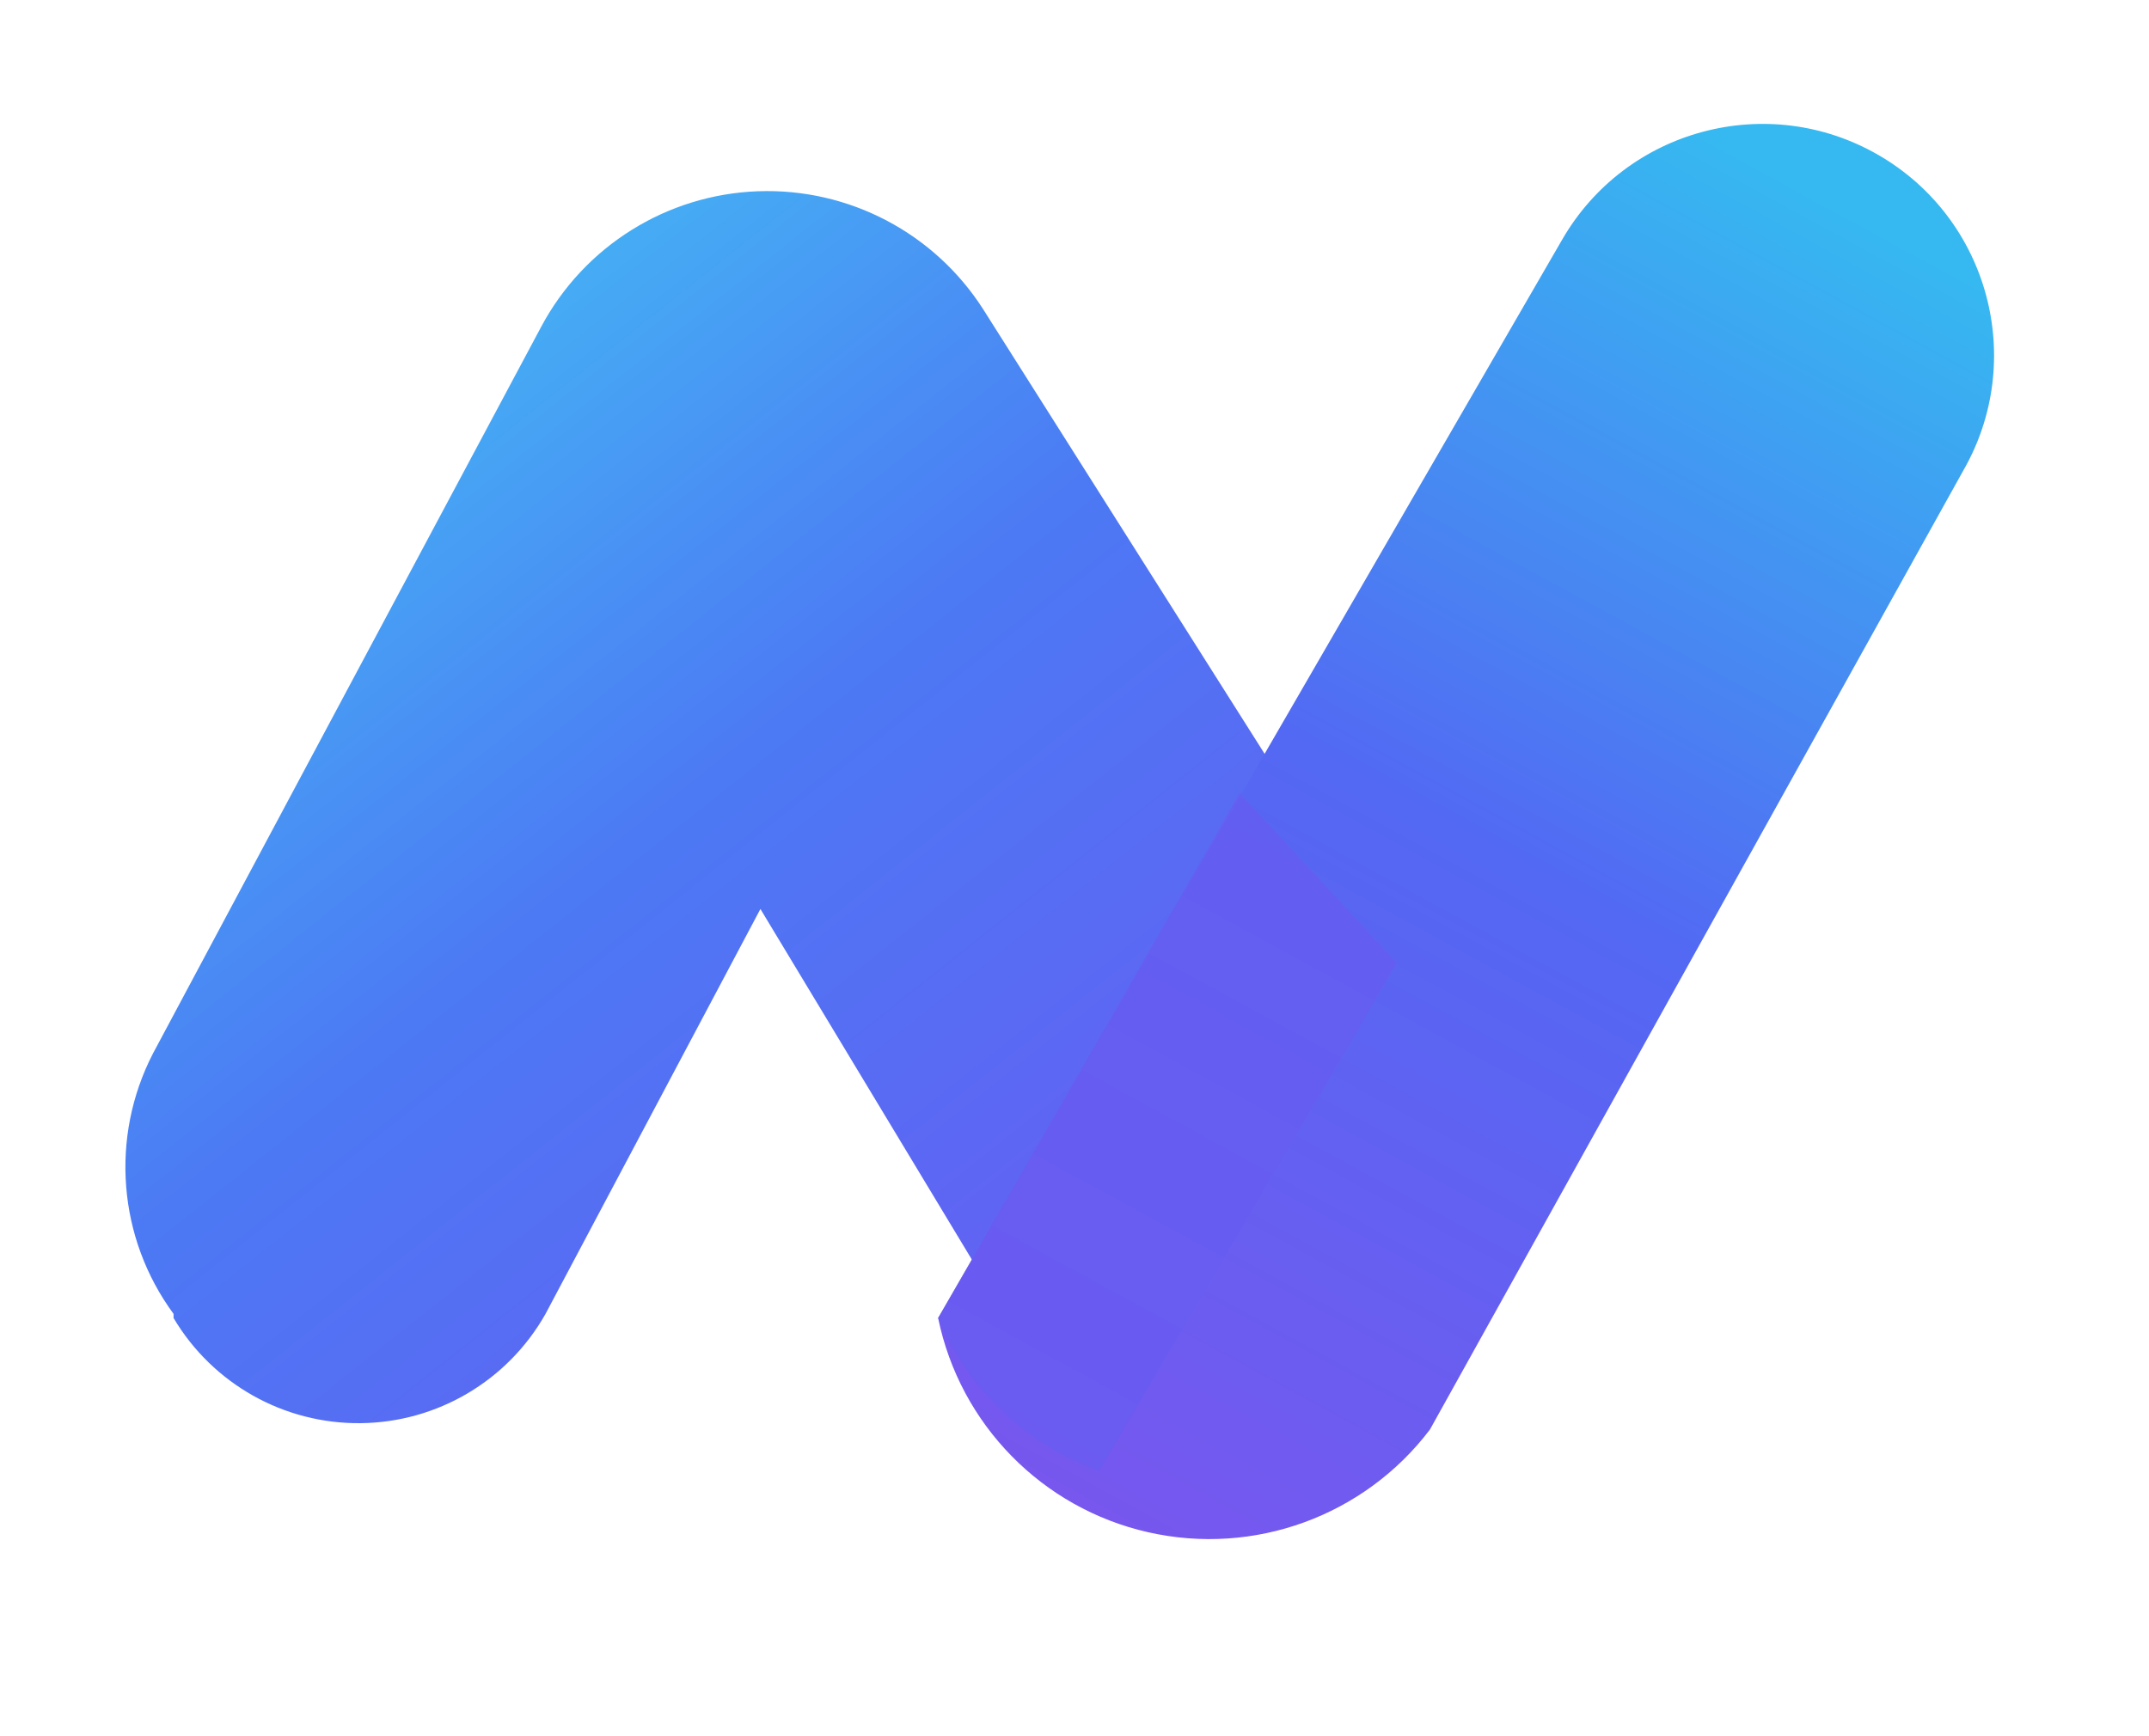
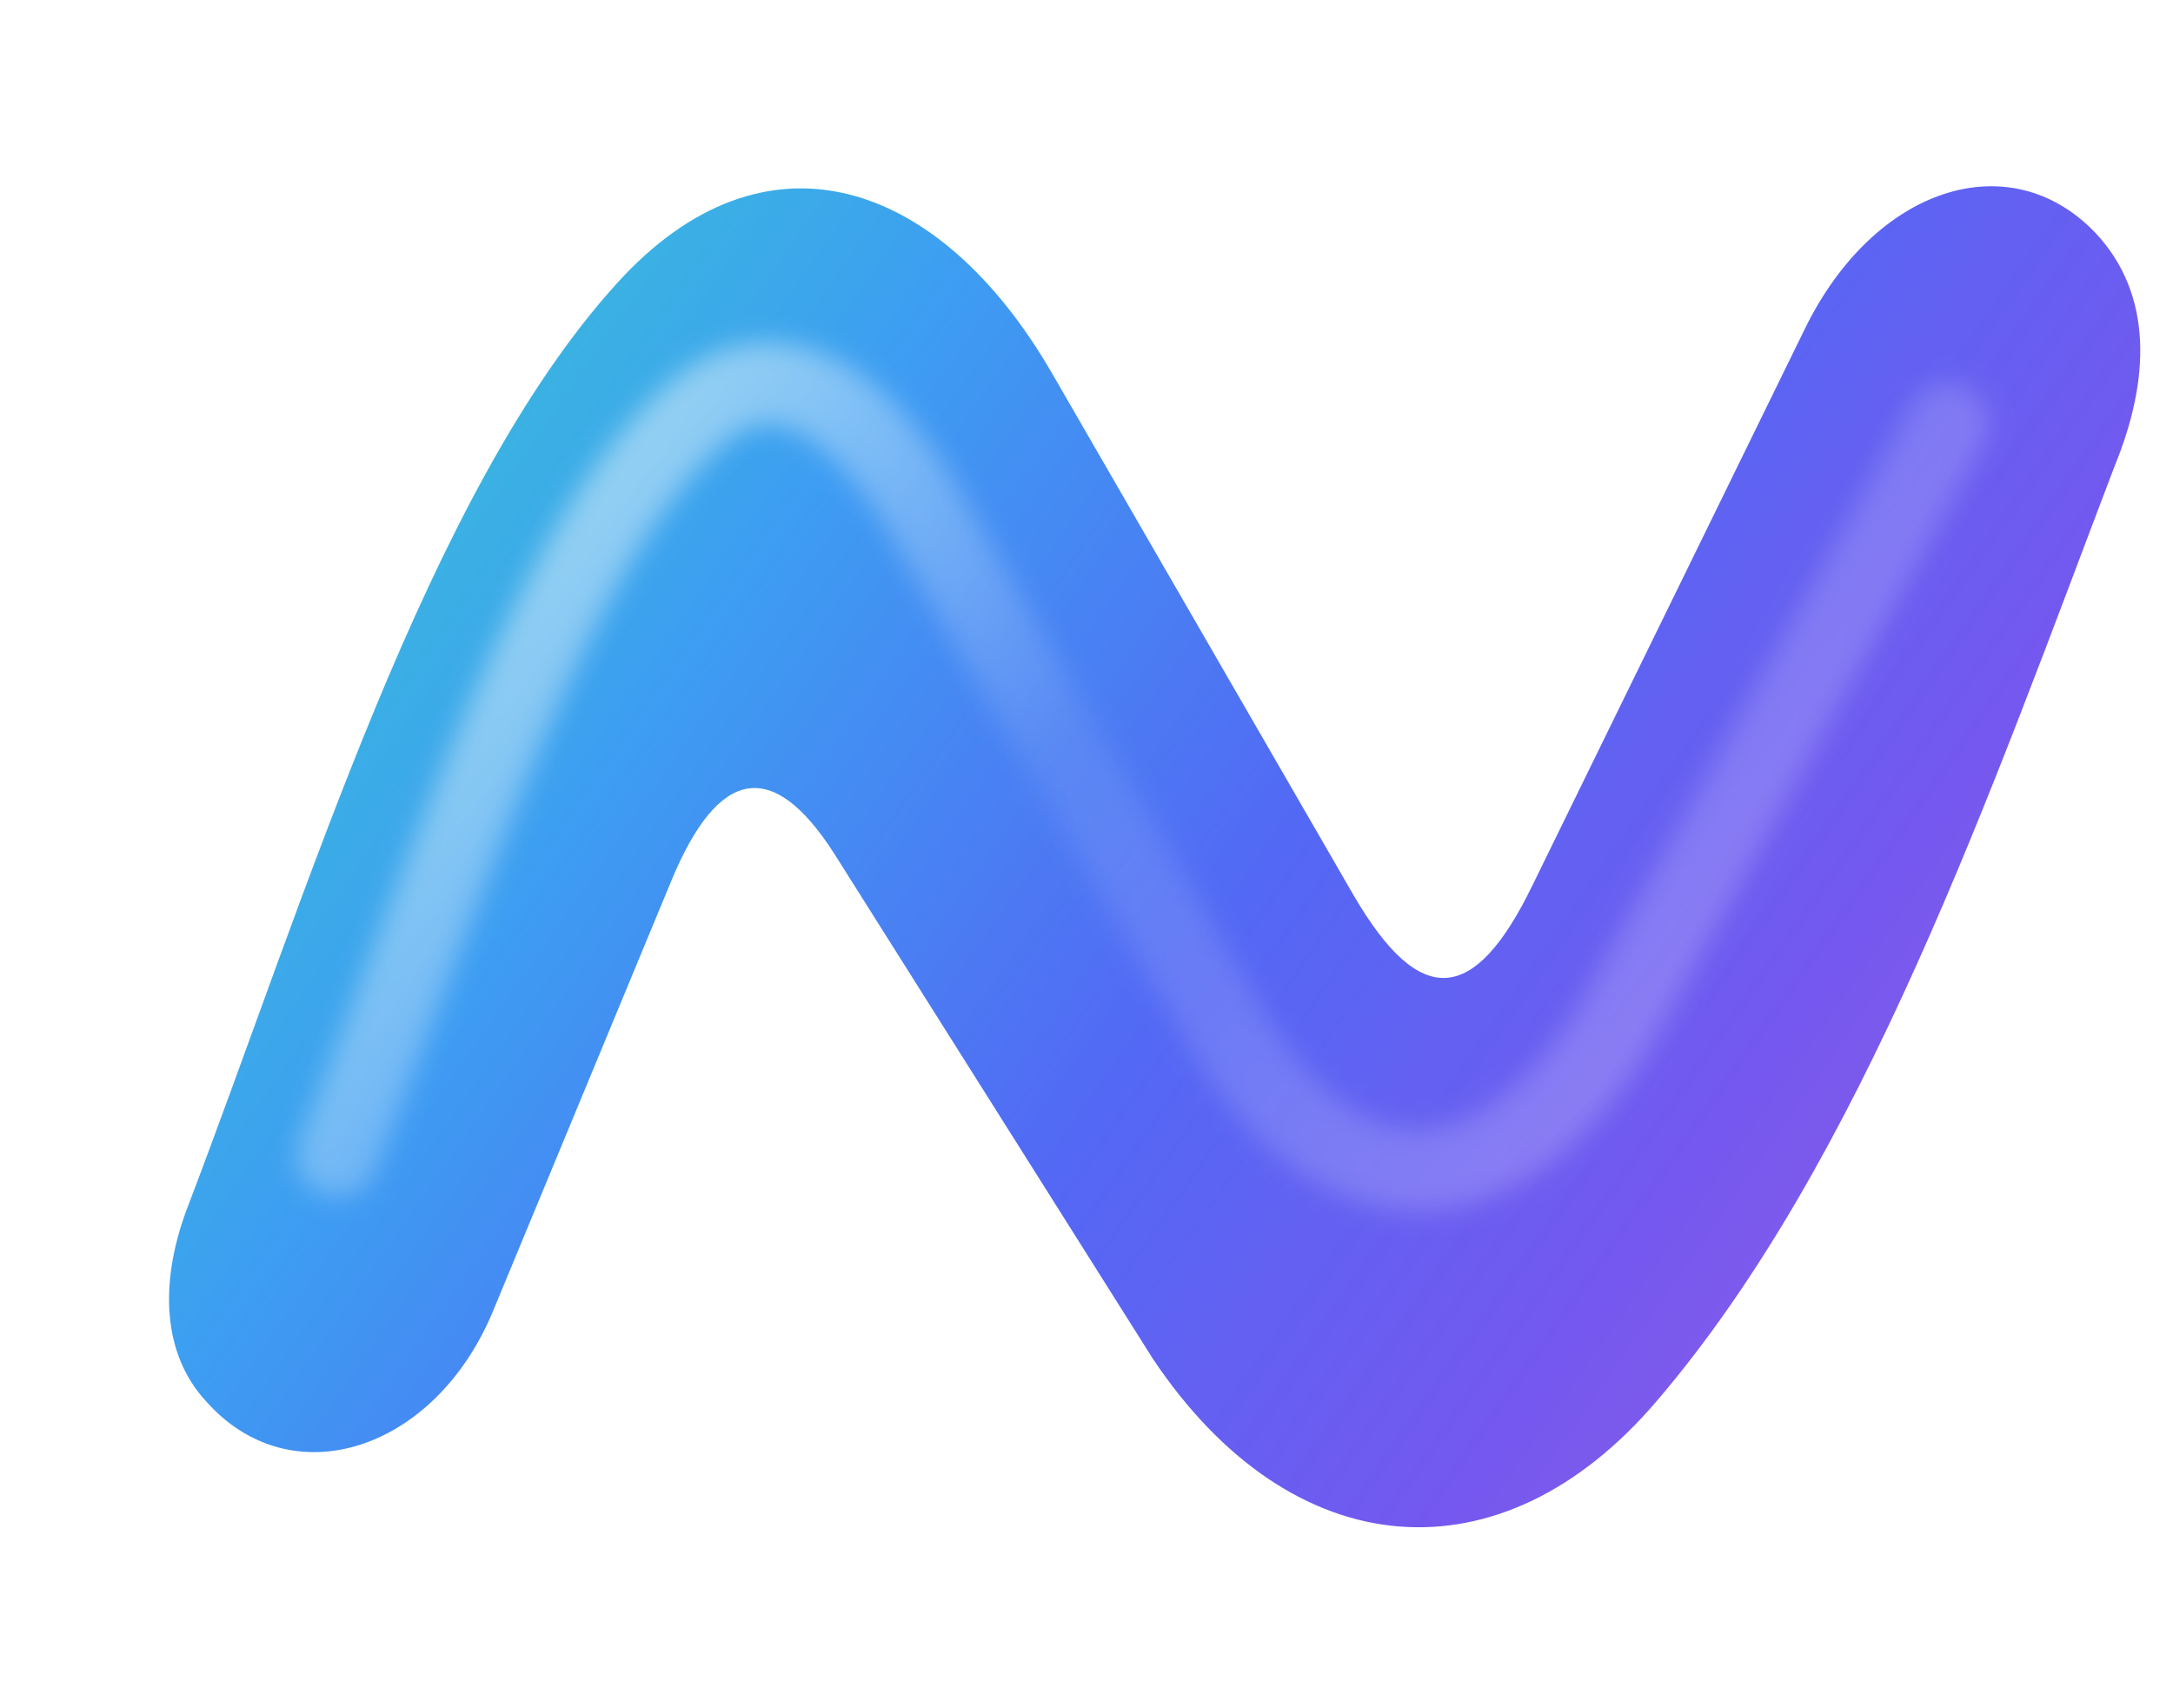
- <svg xmlns="http://www.w3.org/2000/svg" viewBox="0 0 52 42" role="img" aria-labelledby="title">
+ <svg xmlns="http://www.w3.org/2000/svg" viewBox="0 0 56 44" role="img" aria-labelledby="title">
  <defs>
-     <linearGradient id="left" x1="5" y1="6" x2="28" y2="35" gradientUnits="userSpaceOnUse">
-       <stop stop-color="#42C6F4" />
-       <stop offset="0.48" stop-color="#4C79F4" />
-       <stop offset="1" stop-color="#6959F2" />
+     <linearGradient id="ribbon" x1="7" y1="7" x2="50" y2="37" gradientUnits="userSpaceOnUse">
+       <stop stop-color="#38c6d4" />
+       <stop offset="0.28" stop-color="#3d9df2" />
+       <stop offset="0.57" stop-color="#5368f4" />
+       <stop offset="0.82" stop-color="#7458ef" />
+       <stop offset="1" stop-color="#8f5de8" />
    </linearGradient>
-     <linearGradient id="right" x1="43" y1="4" x2="25" y2="37" gradientUnits="userSpaceOnUse">
-       <stop stop-color="#36B9F1" />
-       <stop offset="0.48" stop-color="#5368F3" />
-       <stop offset="1" stop-color="#7956EE" />
+     <linearGradient id="shine" x1="13" y1="8" x2="43" y2="34" gradientUnits="userSpaceOnUse">
+       <stop stop-color="#ffffff" stop-opacity=".58" />
+       <stop offset=".46" stop-color="#ffffff" stop-opacity=".08" />
+       <stop offset="1" stop-color="#ffffff" stop-opacity=".24" />
    </linearGradient>
+     <filter id="soft" x="-20%" y="-20%" width="140%" height="140%">
+       <feGaussianBlur stdDeviation=".35" />
+     </filter>
  </defs>
-   <path d="M4.2 31.8a6 6 0 0 1-.5-6.3L13.1 7.9a6.2 6.2 0 0 1 10.7-.4l10 15.8-7.2 12.3L18.4 22l-5.2 9.8a5.2 5.2 0 0 1-9 .1Z" fill="url(#left)" />
-   <path d="M22.7 31.9 37.8 5.8a5.6 5.6 0 0 1 9.7 5.6L34.6 34.6a6.7 6.7 0 0 1-11.9-2.7Z" fill="url(#right)" />
-   <path d="M22.7 31.9 30 19.2l3.8 4.1-7.2 12.3a6.6 6.6 0 0 1-3.9-3.7Z" fill="#665CF1" opacity=".72" />
+   <path d="M4.8 31.2C7.9 23.1 11 12.7 15.9 7.3c3.8-4.2 8.3-2.7 11.2 2.3l7.8 13.5c1.7 2.9 3.1 2.8 4.6-.3l7-14.3c1.8-3.7 5.3-4.8 7.5-2.5 1.5 1.6 1.4 3.8.5 6-3.2 8.4-6.5 17.9-11.8 24.1-4 4.7-9.4 4.3-13-1.1L21.5 22c-1.6-2.5-3-2.2-4.2.7l-4.6 11.1c-1.5 3.6-5.2 4.8-7.4 2.3-1.1-1.2-1.2-3-.5-4.9Z" fill="url(#ribbon)" />
+   <path d="M8.7 29.8c3.2-8.2 5.6-15.9 9.2-19.1 2-1.8 4.2-.5 6 2.6l7.7 13.2c2.8 4.8 7 5 10.1-.2l8.5-15.4" fill="none" stroke="url(#shine)" stroke-width="2.1" stroke-linecap="round" filter="url(#soft)" />
</svg>
